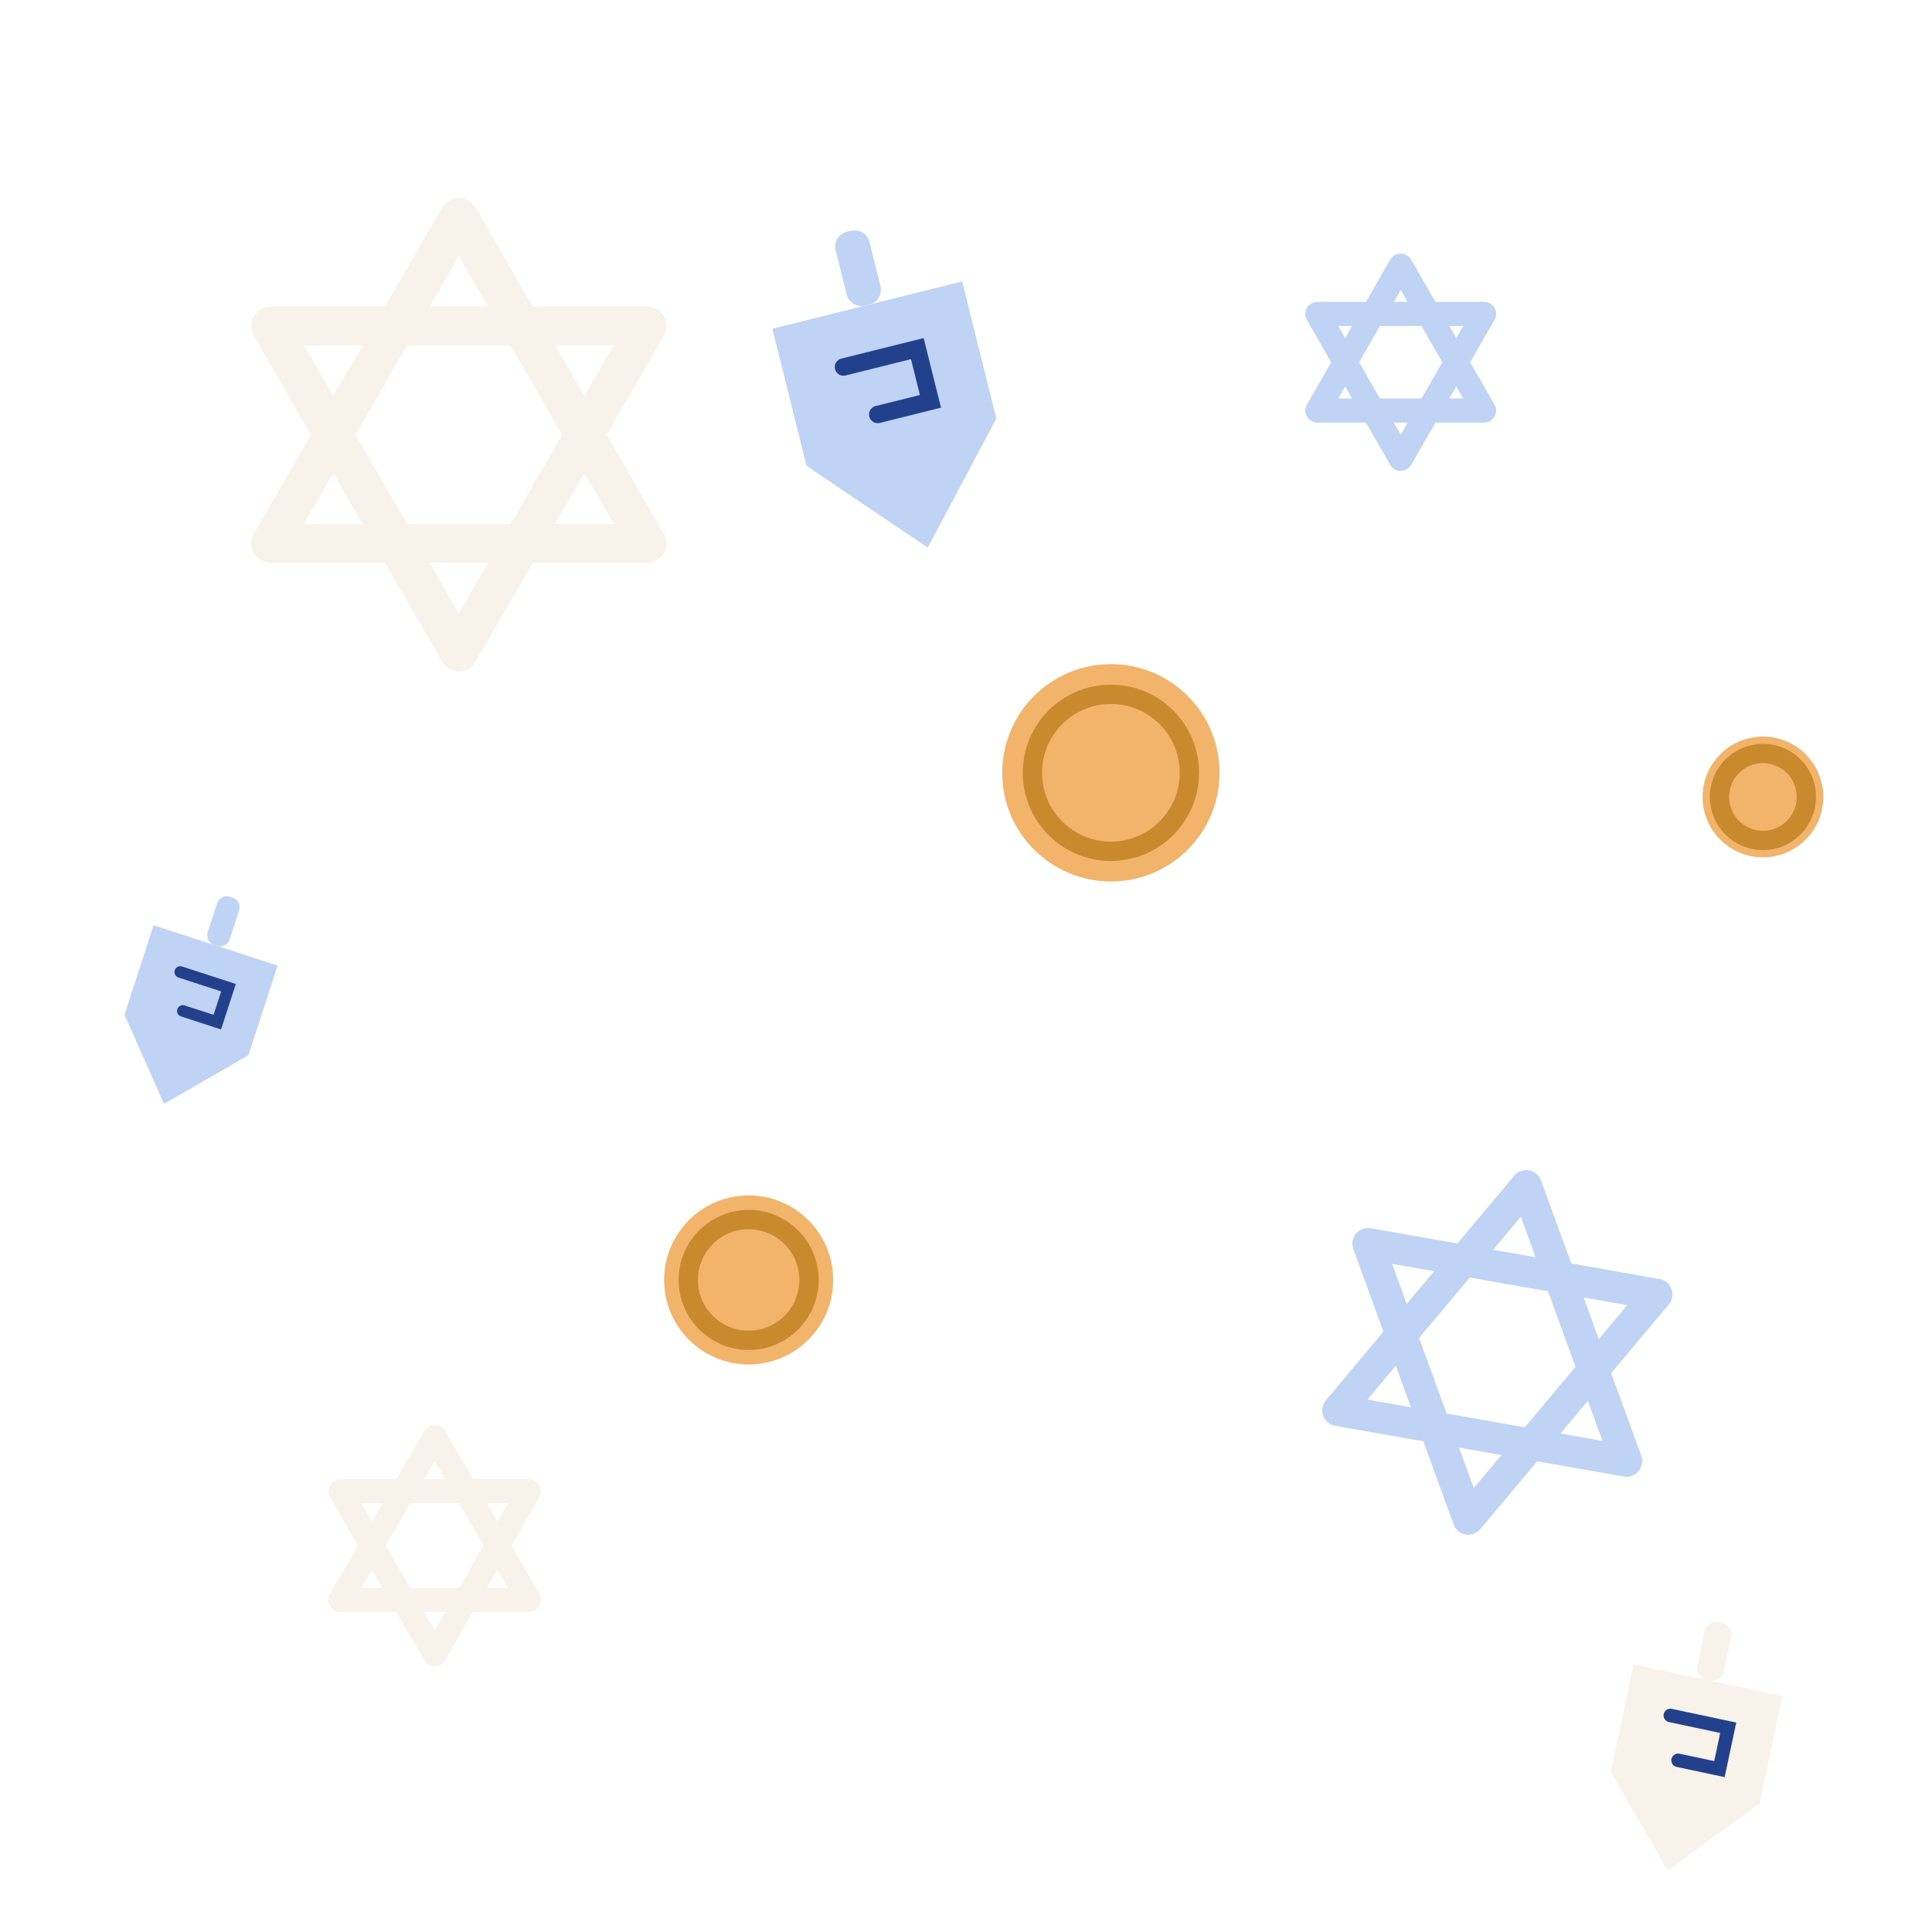
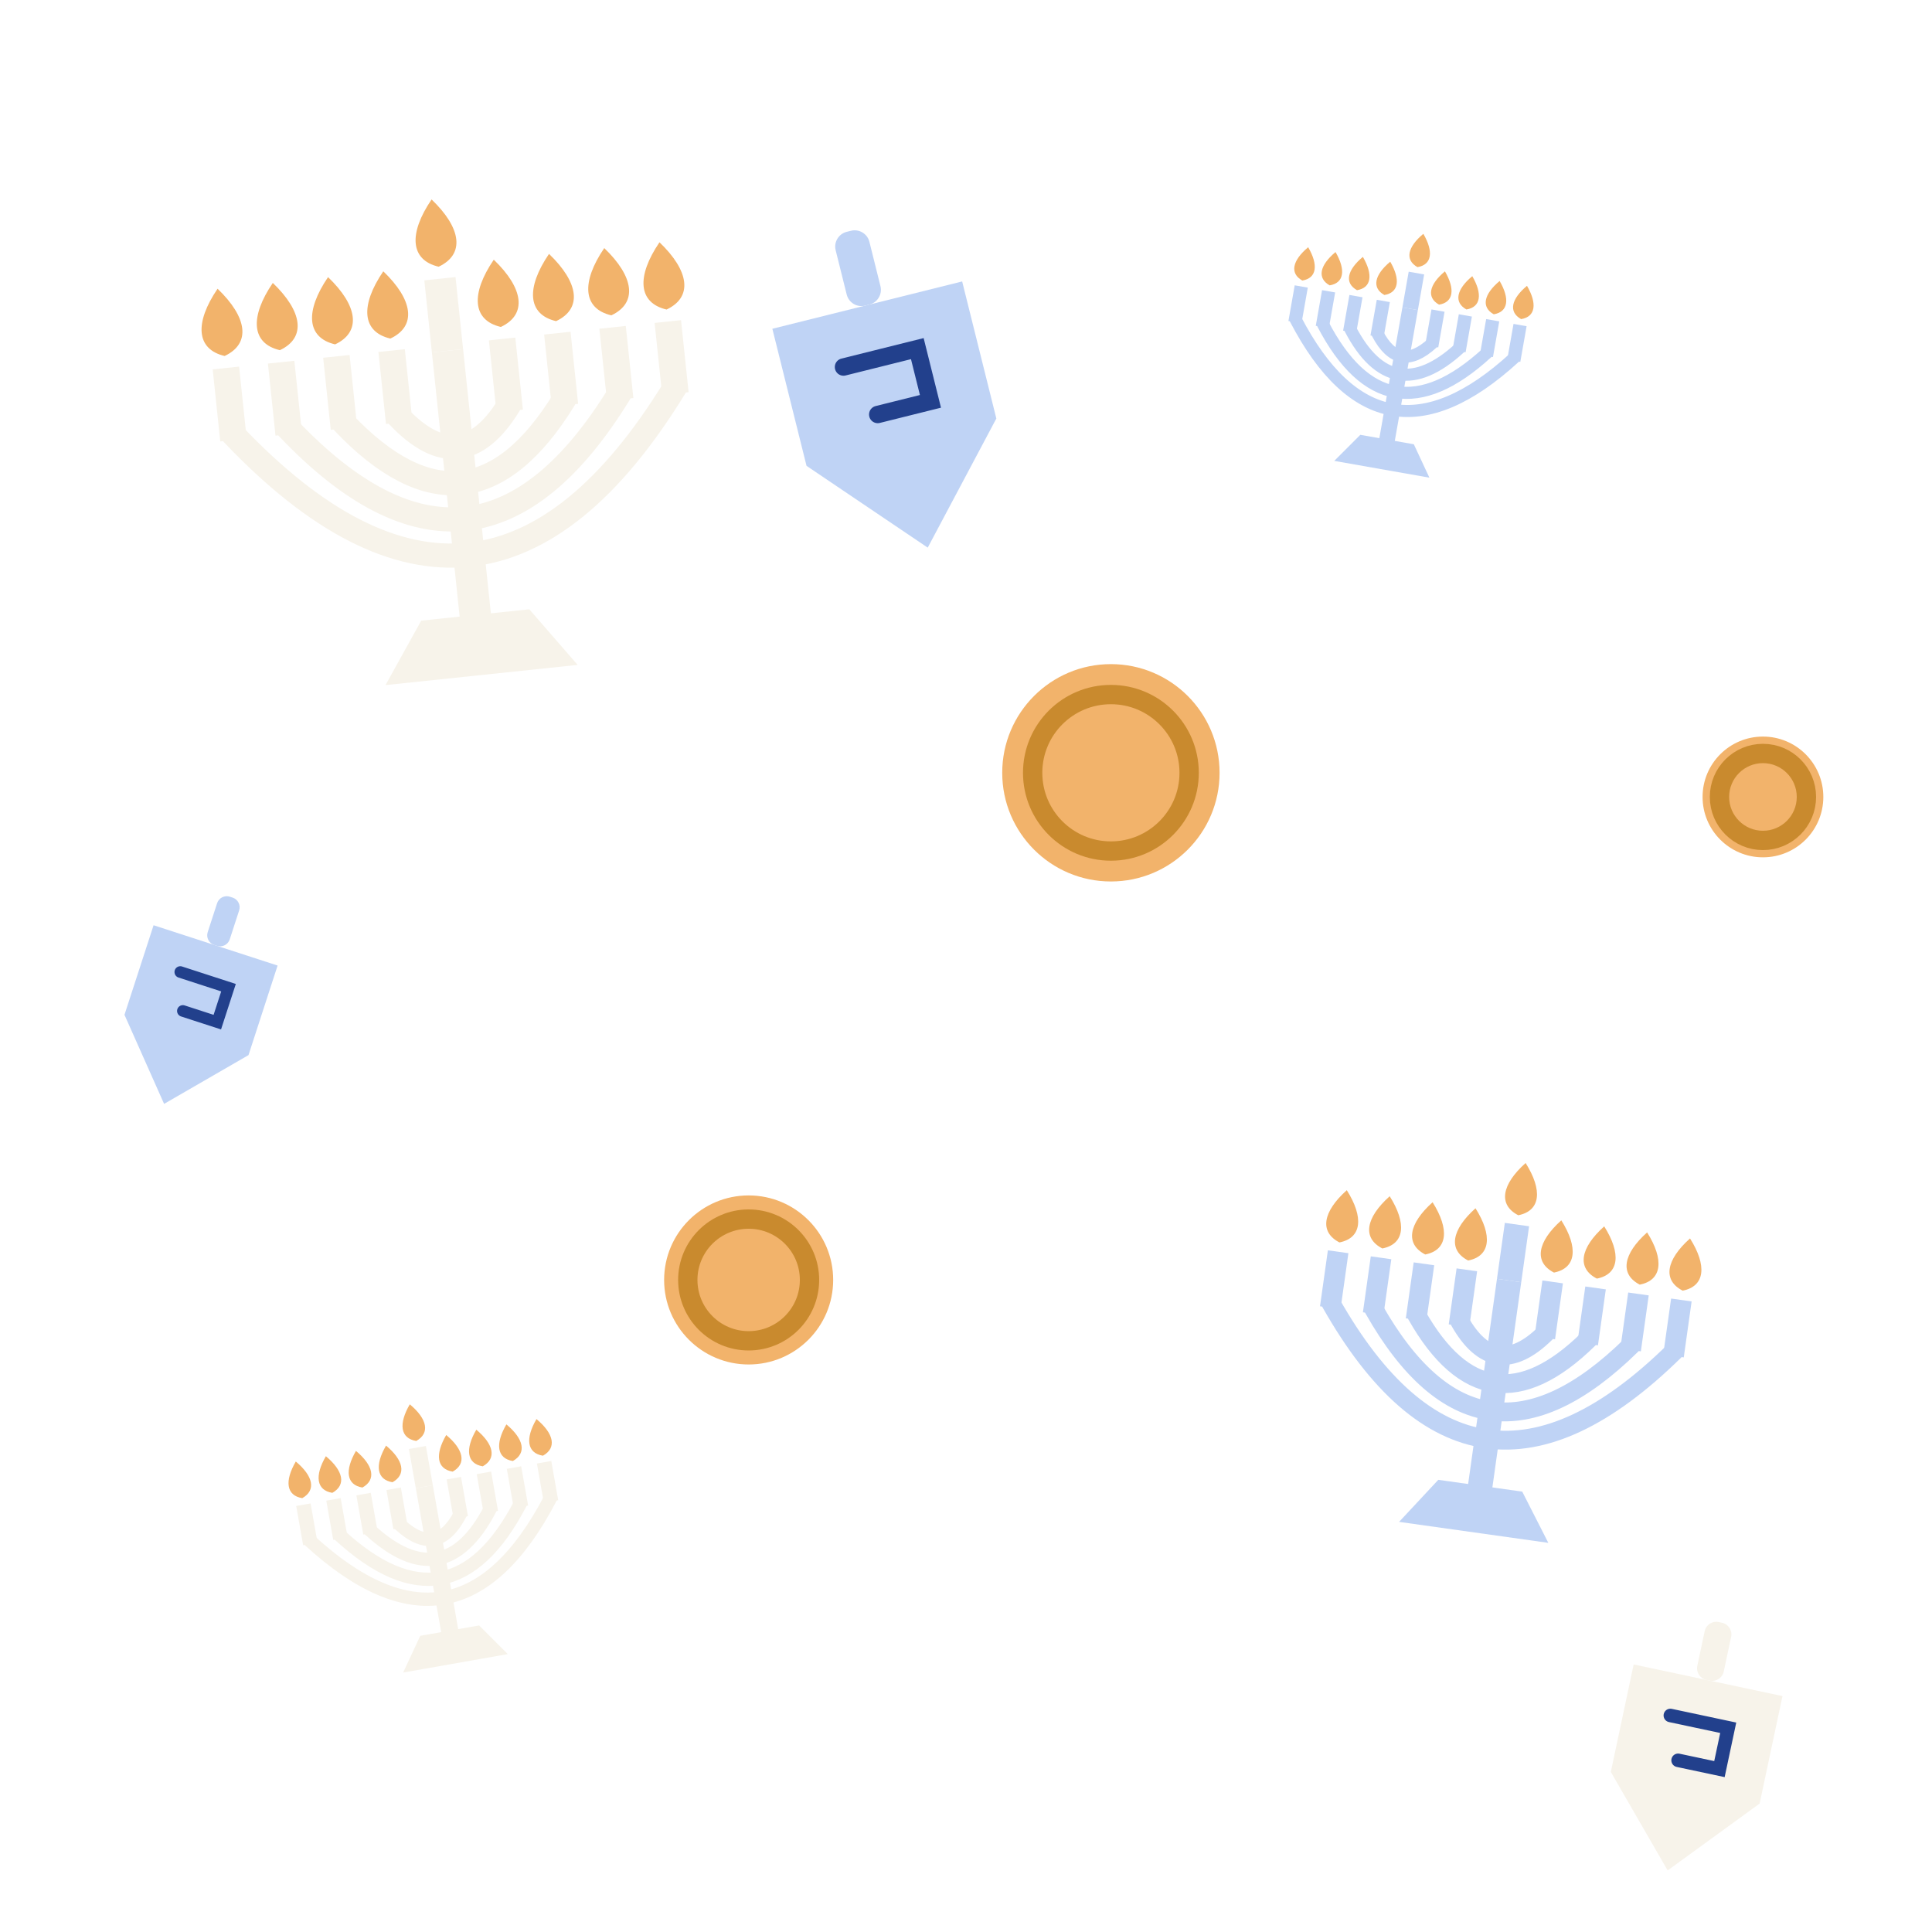
<svg xmlns="http://www.w3.org/2000/svg" width="160" height="160">
-   <polygon points="38.0,18.0 53.6,45.0 22.4,45.0" fill="none" stroke="#F7F3EA" stroke-width="3.2" stroke-linejoin="round" />
-   <polygon points="53.6,27.0 38.0,54.0 22.4,27.0" fill="none" stroke="#F7F3EA" stroke-width="3.2" stroke-linejoin="round" />
-   <polygon points="126.4,98.2 134.7,121.0 110.8,116.8" fill="none" stroke="#BFD3F5" stroke-width="2.6" stroke-linejoin="round" />
-   <polygon points="137.2,107.2 121.6,125.8 113.3,103.0" fill="none" stroke="#BFD3F5" stroke-width="2.6" stroke-linejoin="round" />
-   <polygon points="116.0,22.0 122.9,34.0 109.1,34.0" fill="none" stroke="#BFD3F5" stroke-width="2" stroke-linejoin="round" />
-   <polygon points="122.9,26.0 116.0,38.0 109.1,26.0" fill="none" stroke="#BFD3F5" stroke-width="2" stroke-linejoin="round" />
-   <polygon points="36.0,119.0 43.8,132.5 28.2,132.5" fill="none" stroke="#F7F3EA" stroke-width="2" stroke-linejoin="round" />
-   <polygon points="43.8,123.5 36.0,137.0 28.2,123.5" fill="none" stroke="#F7F3EA" stroke-width="2" stroke-linejoin="round" />
+   <g transform="translate(38 38) rotate(-6) scale(1)">
+     <path d="M-4.6 -4 Q0 1.99 4.6 -4M-9.2 -4 Q0 7.98 9.2 -4M-13.8 -4 Q0 13.97 13.8 -4M-18.4 -4 Q0 19.96 18.4 -4" fill="none" stroke="#F7F3EA" stroke-width="2" stroke-linecap="round" />
+     <rect x="-1.3" y="-9" width="2.6" height="23" fill="#F7F3EA" />
+     <path d="M-8 18 L-4.5 13 H4.5 L8 18Z" fill="#F7F3EA" />
+     <rect x="-5.7" y="-9.5" width="2.2" height="6" fill="#F7F3EA" />
+     <rect x="3.5" y="-9.5" width="2.2" height="6" fill="#F7F3EA" />
+     <rect x="-10.3" y="-9.5" width="2.2" height="6" fill="#F7F3EA" />
+     <rect x="8.1" y="-9.5" width="2.2" height="6" fill="#F7F3EA" />
+     <rect x="-14.9" y="-9.5" width="2.2" height="6" fill="#F7F3EA" />
+     <rect x="12.7" y="-9.5" width="2.2" height="6" fill="#F7F3EA" />
+     <rect x="-19.5" y="-9.5" width="2.2" height="6" fill="#F7F3EA" />
+     <rect x="17.3" y="-9.5" width="2.2" height="6" fill="#F7F3EA" />
+     <rect x="-1.3" y="-15" width="2.6" height="6" fill="#F7F3EA" />
+     <path transform="translate(-18.4 -10.5)" d="M0 -5.6 C2.2 -3 2.3 -.8 0 0 C-2.3 -.8 -2.2 -3 0 -5.6Z" fill="#F2B36B" />
+     <path transform="translate(-13.8 -10.5)" d="M0 -5.6 C2.2 -3 2.3 -.8 0 0 C-2.3 -.8 -2.2 -3 0 -5.6Z" fill="#F2B36B" />
+     <path transform="translate(-9.2 -10.5)" d="M0 -5.6 C2.2 -3 2.3 -.8 0 0 C-2.3 -.8 -2.2 -3 0 -5.6Z" fill="#F2B36B" />
+     <path transform="translate(-4.6 -10.5)" d="M0 -5.6 C2.2 -3 2.3 -.8 0 0 C-2.3 -.8 -2.2 -3 0 -5.6Z" fill="#F2B36B" />
+     <path transform="translate(0 -16)" d="M0 -5.6 C2.2 -3 2.3 -.8 0 0 C-2.3 -.8 -2.2 -3 0 -5.6Z" fill="#F2B36B" />
+     <path transform="translate(4.6 -10.5)" d="M0 -5.6 C2.2 -3 2.3 -.8 0 0 C-2.3 -.8 -2.2 -3 0 -5.6Z" fill="#F2B36B" />
+     <path transform="translate(9.2 -10.5)" d="M0 -5.6 C2.2 -3 2.3 -.8 0 0 C-2.3 -.8 -2.2 -3 0 -5.6Z" fill="#F2B36B" />
+     <path transform="translate(13.8 -10.5)" d="M0 -5.6 C2.2 -3 2.3 -.8 0 0 C-2.3 -.8 -2.2 -3 0 -5.6Z" fill="#F2B36B" />
+     <path transform="translate(18.4 -10.5)" d="M0 -5.6 C2.2 -3 2.3 -.8 0 0 C-2.3 -.8 -2.2 -3 0 -5.6Z" fill="#F2B36B" />
+   </g>
+   <g transform="translate(124 113) rotate(8) scale(0.78)">
+     <path d="M-4.6 -4 Q0 1.99 4.6 -4M-9.2 -4 Q0 7.98 9.2 -4M-13.8 -4 Q0 13.97 13.8 -4M-18.4 -4 Q0 19.96 18.4 -4" fill="none" stroke="#BFD3F5" stroke-width="2" stroke-linecap="round" />
+     <rect x="-1.3" y="-9" width="2.6" height="23" fill="#BFD3F5" />
+     <path d="M-8 18 L-4.5 13 H4.5 L8 18Z" fill="#BFD3F5" />
+     <rect x="-5.7" y="-9.5" width="2.2" height="6" fill="#BFD3F5" />
+     <rect x="3.5" y="-9.5" width="2.2" height="6" fill="#BFD3F5" />
+     <rect x="-10.3" y="-9.5" width="2.2" height="6" fill="#BFD3F5" />
+     <rect x="8.1" y="-9.5" width="2.2" height="6" fill="#BFD3F5" />
+     <rect x="-14.9" y="-9.5" width="2.2" height="6" fill="#BFD3F5" />
+     <rect x="12.7" y="-9.5" width="2.2" height="6" fill="#BFD3F5" />
+     <rect x="-19.5" y="-9.5" width="2.2" height="6" fill="#BFD3F5" />
+     <rect x="17.3" y="-9.5" width="2.2" height="6" fill="#BFD3F5" />
+     <rect x="-1.3" y="-15" width="2.6" height="6" fill="#BFD3F5" />
+     <path transform="translate(-18.4 -10.5)" d="M0 -5.6 C2.2 -3 2.3 -.8 0 0 C-2.3 -.8 -2.2 -3 0 -5.6Z" fill="#F2B36B" />
+     <path transform="translate(-13.8 -10.5)" d="M0 -5.6 C2.2 -3 2.3 -.8 0 0 C-2.3 -.8 -2.2 -3 0 -5.6Z" fill="#F2B36B" />
+     <path transform="translate(-9.2 -10.5)" d="M0 -5.6 C2.2 -3 2.3 -.8 0 0 C-2.3 -.8 -2.2 -3 0 -5.6Z" fill="#F2B36B" />
+     <path transform="translate(-4.6 -10.5)" d="M0 -5.6 C2.2 -3 2.3 -.8 0 0 C-2.3 -.8 -2.2 -3 0 -5.6Z" fill="#F2B36B" />
+     <path transform="translate(0 -16)" d="M0 -5.6 C2.2 -3 2.3 -.8 0 0 C-2.3 -.8 -2.2 -3 0 -5.6Z" fill="#F2B36B" />
+     <path transform="translate(4.6 -10.5)" d="M0 -5.6 C2.2 -3 2.3 -.8 0 0 C-2.3 -.8 -2.2 -3 0 -5.6Z" fill="#F2B36B" />
+     <path transform="translate(9.2 -10.5)" d="M0 -5.6 C2.2 -3 2.3 -.8 0 0 C-2.3 -.8 -2.2 -3 0 -5.6Z" fill="#F2B36B" />
+     <path transform="translate(13.8 -10.5)" d="M0 -5.6 C2.2 -3 2.3 -.8 0 0 C-2.3 -.8 -2.2 -3 0 -5.6Z" fill="#F2B36B" />
+     <path transform="translate(18.4 -10.5)" d="M0 -5.6 C2.2 -3 2.3 -.8 0 0 C-2.3 -.8 -2.2 -3 0 -5.6Z" fill="#F2B36B" />
+   </g>
+   <g transform="translate(116 30) rotate(10) scale(0.5)">
+     <path d="M-4.6 -4 Q0 1.99 4.6 -4M-9.2 -4 Q0 7.98 9.2 -4M-13.8 -4 Q0 13.97 13.8 -4M-18.4 -4 Q0 19.96 18.4 -4" fill="none" stroke="#BFD3F5" stroke-width="2" stroke-linecap="round" />
+     <rect x="-1.3" y="-9" width="2.6" height="23" fill="#BFD3F5" />
+     <path d="M-8 18 L-4.5 13 H4.5 L8 18Z" fill="#BFD3F5" />
+     <rect x="-5.7" y="-9.5" width="2.2" height="6" fill="#BFD3F5" />
+     <rect x="3.5" y="-9.5" width="2.2" height="6" fill="#BFD3F5" />
+     <rect x="-10.3" y="-9.5" width="2.2" height="6" fill="#BFD3F5" />
+     <rect x="8.1" y="-9.5" width="2.2" height="6" fill="#BFD3F5" />
+     <rect x="-14.9" y="-9.5" width="2.2" height="6" fill="#BFD3F5" />
+     <rect x="12.7" y="-9.5" width="2.2" height="6" fill="#BFD3F5" />
+     <rect x="-19.5" y="-9.5" width="2.2" height="6" fill="#BFD3F5" />
+     <rect x="17.3" y="-9.5" width="2.2" height="6" fill="#BFD3F5" />
+     <rect x="-1.3" y="-15" width="2.6" height="6" fill="#BFD3F5" />
+     <path transform="translate(-18.4 -10.5)" d="M0 -5.6 C2.2 -3 2.3 -.8 0 0 C-2.3 -.8 -2.2 -3 0 -5.6Z" fill="#F2B36B" />
+     <path transform="translate(-13.8 -10.5)" d="M0 -5.6 C2.2 -3 2.3 -.8 0 0 C-2.3 -.8 -2.2 -3 0 -5.6Z" fill="#F2B36B" />
+     <path transform="translate(-9.2 -10.5)" d="M0 -5.6 C2.2 -3 2.3 -.8 0 0 C-2.3 -.8 -2.2 -3 0 -5.6Z" fill="#F2B36B" />
+     <path transform="translate(-4.6 -10.5)" d="M0 -5.6 C2.2 -3 2.3 -.8 0 0 C-2.3 -.8 -2.2 -3 0 -5.6Z" fill="#F2B36B" />
+     <path transform="translate(0 -16)" d="M0 -5.6 C2.2 -3 2.3 -.8 0 0 C-2.3 -.8 -2.2 -3 0 -5.6Z" fill="#F2B36B" />
+     <path transform="translate(4.6 -10.5)" d="M0 -5.6 C2.2 -3 2.3 -.8 0 0 C-2.3 -.8 -2.2 -3 0 -5.6Z" fill="#F2B36B" />
+     <path transform="translate(9.2 -10.5)" d="M0 -5.6 C2.2 -3 2.3 -.8 0 0 C-2.3 -.8 -2.2 -3 0 -5.6Z" fill="#F2B36B" />
+     <path transform="translate(13.8 -10.5)" d="M0 -5.6 C2.2 -3 2.3 -.8 0 0 C-2.3 -.8 -2.2 -3 0 -5.6Z" fill="#F2B36B" />
+     <path transform="translate(18.4 -10.5)" d="M0 -5.6 C2.2 -3 2.3 -.8 0 0 C-2.3 -.8 -2.2 -3 0 -5.6Z" fill="#F2B36B" />
+   </g>
+   <g transform="translate(36 128) rotate(-10) scale(0.55)">
+     <path d="M-4.6 -4 Q0 1.99 4.6 -4M-9.2 -4 Q0 7.98 9.2 -4M-13.8 -4 Q0 13.97 13.8 -4M-18.4 -4 Q0 19.96 18.4 -4" fill="none" stroke="#F7F3EA" stroke-width="2" stroke-linecap="round" />
+     <rect x="-1.3" y="-9" width="2.6" height="23" fill="#F7F3EA" />
+     <path d="M-8 18 L-4.5 13 H4.5 L8 18Z" fill="#F7F3EA" />
+     <rect x="-5.7" y="-9.5" width="2.2" height="6" fill="#F7F3EA" />
+     <rect x="3.5" y="-9.5" width="2.2" height="6" fill="#F7F3EA" />
+     <rect x="-10.3" y="-9.5" width="2.2" height="6" fill="#F7F3EA" />
+     <rect x="8.1" y="-9.5" width="2.2" height="6" fill="#F7F3EA" />
+     <rect x="-14.9" y="-9.5" width="2.2" height="6" fill="#F7F3EA" />
+     <rect x="12.7" y="-9.5" width="2.2" height="6" fill="#F7F3EA" />
+     <rect x="-19.5" y="-9.5" width="2.2" height="6" fill="#F7F3EA" />
+     <rect x="17.3" y="-9.5" width="2.2" height="6" fill="#F7F3EA" />
+     <rect x="-1.3" y="-15" width="2.6" height="6" fill="#F7F3EA" />
+     <path transform="translate(-18.4 -10.5)" d="M0 -5.6 C2.2 -3 2.3 -.8 0 0 C-2.3 -.8 -2.2 -3 0 -5.6Z" fill="#F2B36B" />
+     <path transform="translate(-13.8 -10.5)" d="M0 -5.6 C2.2 -3 2.3 -.8 0 0 C-2.3 -.8 -2.2 -3 0 -5.6Z" fill="#F2B36B" />
+     <path transform="translate(-9.2 -10.5)" d="M0 -5.6 C2.2 -3 2.3 -.8 0 0 C-2.3 -.8 -2.2 -3 0 -5.6Z" fill="#F2B36B" />
+     <path transform="translate(-4.6 -10.5)" d="M0 -5.6 C2.2 -3 2.3 -.8 0 0 C-2.3 -.8 -2.2 -3 0 -5.6Z" fill="#F2B36B" />
+     <path transform="translate(0 -16)" d="M0 -5.6 C2.2 -3 2.3 -.8 0 0 C-2.3 -.8 -2.2 -3 0 -5.6Z" fill="#F2B36B" />
+     <path transform="translate(4.6 -10.5)" d="M0 -5.6 C2.2 -3 2.3 -.8 0 0 C-2.3 -.8 -2.2 -3 0 -5.6Z" fill="#F2B36B" />
+     <path transform="translate(9.2 -10.5)" d="M0 -5.6 C2.2 -3 2.3 -.8 0 0 C-2.3 -.8 -2.2 -3 0 -5.6Z" fill="#F2B36B" />
+     <path transform="translate(13.8 -10.5)" d="M0 -5.6 C2.2 -3 2.3 -.8 0 0 C-2.3 -.8 -2.2 -3 0 -5.6Z" fill="#F2B36B" />
+     <path transform="translate(18.4 -10.5)" d="M0 -5.6 C2.2 -3 2.3 -.8 0 0 C-2.3 -.8 -2.2 -3 0 -5.6Z" fill="#F2B36B" />
+   </g>
  <circle cx="92" cy="64" r="9" fill="#F2B36B" />
-   <circle cx="92" cy="64" r="6.5" fill="none" stroke="#C98A2E" stroke-width="1.6" />
+   <circle cx="92" cy="64" r="6.48" fill="none" stroke="#C98A2E" stroke-width="1.6" />
  <circle cx="62" cy="106" r="7" fill="#F2B36B" />
-   <circle cx="62" cy="106" r="5.0" fill="none" stroke="#C98A2E" stroke-width="1.6" />
+   <circle cx="62" cy="106" r="5.04" fill="none" stroke="#C98A2E" stroke-width="1.6" />
  <circle cx="146" cy="66" r="5" fill="#F2B36B" />
  <circle cx="146" cy="66" r="3.6" fill="none" stroke="#C98A2E" stroke-width="1.6" />
  <g transform="translate(74 34) rotate(-14) scale(0.9)">
    <rect x="-1.6" y="-17" width="3.2" height="7" rx="1.4" fill="#BFD3F5" />
    <path d="M-9 -10 H9 V3 L0 13 L-9 3Z" fill="#BFD3F5" />
    <path d="M-3.5 -5 H3.5 V0 H-1.5" fill="none" stroke="#22408C" stroke-width="1.6" stroke-linecap="round" />
  </g>
  <g transform="translate(140 146) rotate(12) scale(0.7)">
    <rect x="-1.6" y="-17" width="3.2" height="7" rx="1.4" fill="#F7F3EA" />
    <path d="M-9 -10 H9 V3 L0 13 L-9 3Z" fill="#F7F3EA" />
    <path d="M-3.5 -5 H3.5 V0 H-1.5" fill="none" stroke="#22408C" stroke-width="1.6" stroke-linecap="round" />
  </g>
  <g transform="translate(16 84) rotate(18) scale(0.6)">
    <rect x="-1.6" y="-17" width="3.2" height="7" rx="1.4" fill="#BFD3F5" />
    <path d="M-9 -10 H9 V3 L0 13 L-9 3Z" fill="#BFD3F5" />
    <path d="M-3.5 -5 H3.5 V0 H-1.5" fill="none" stroke="#22408C" stroke-width="1.6" stroke-linecap="round" />
  </g>
</svg>
